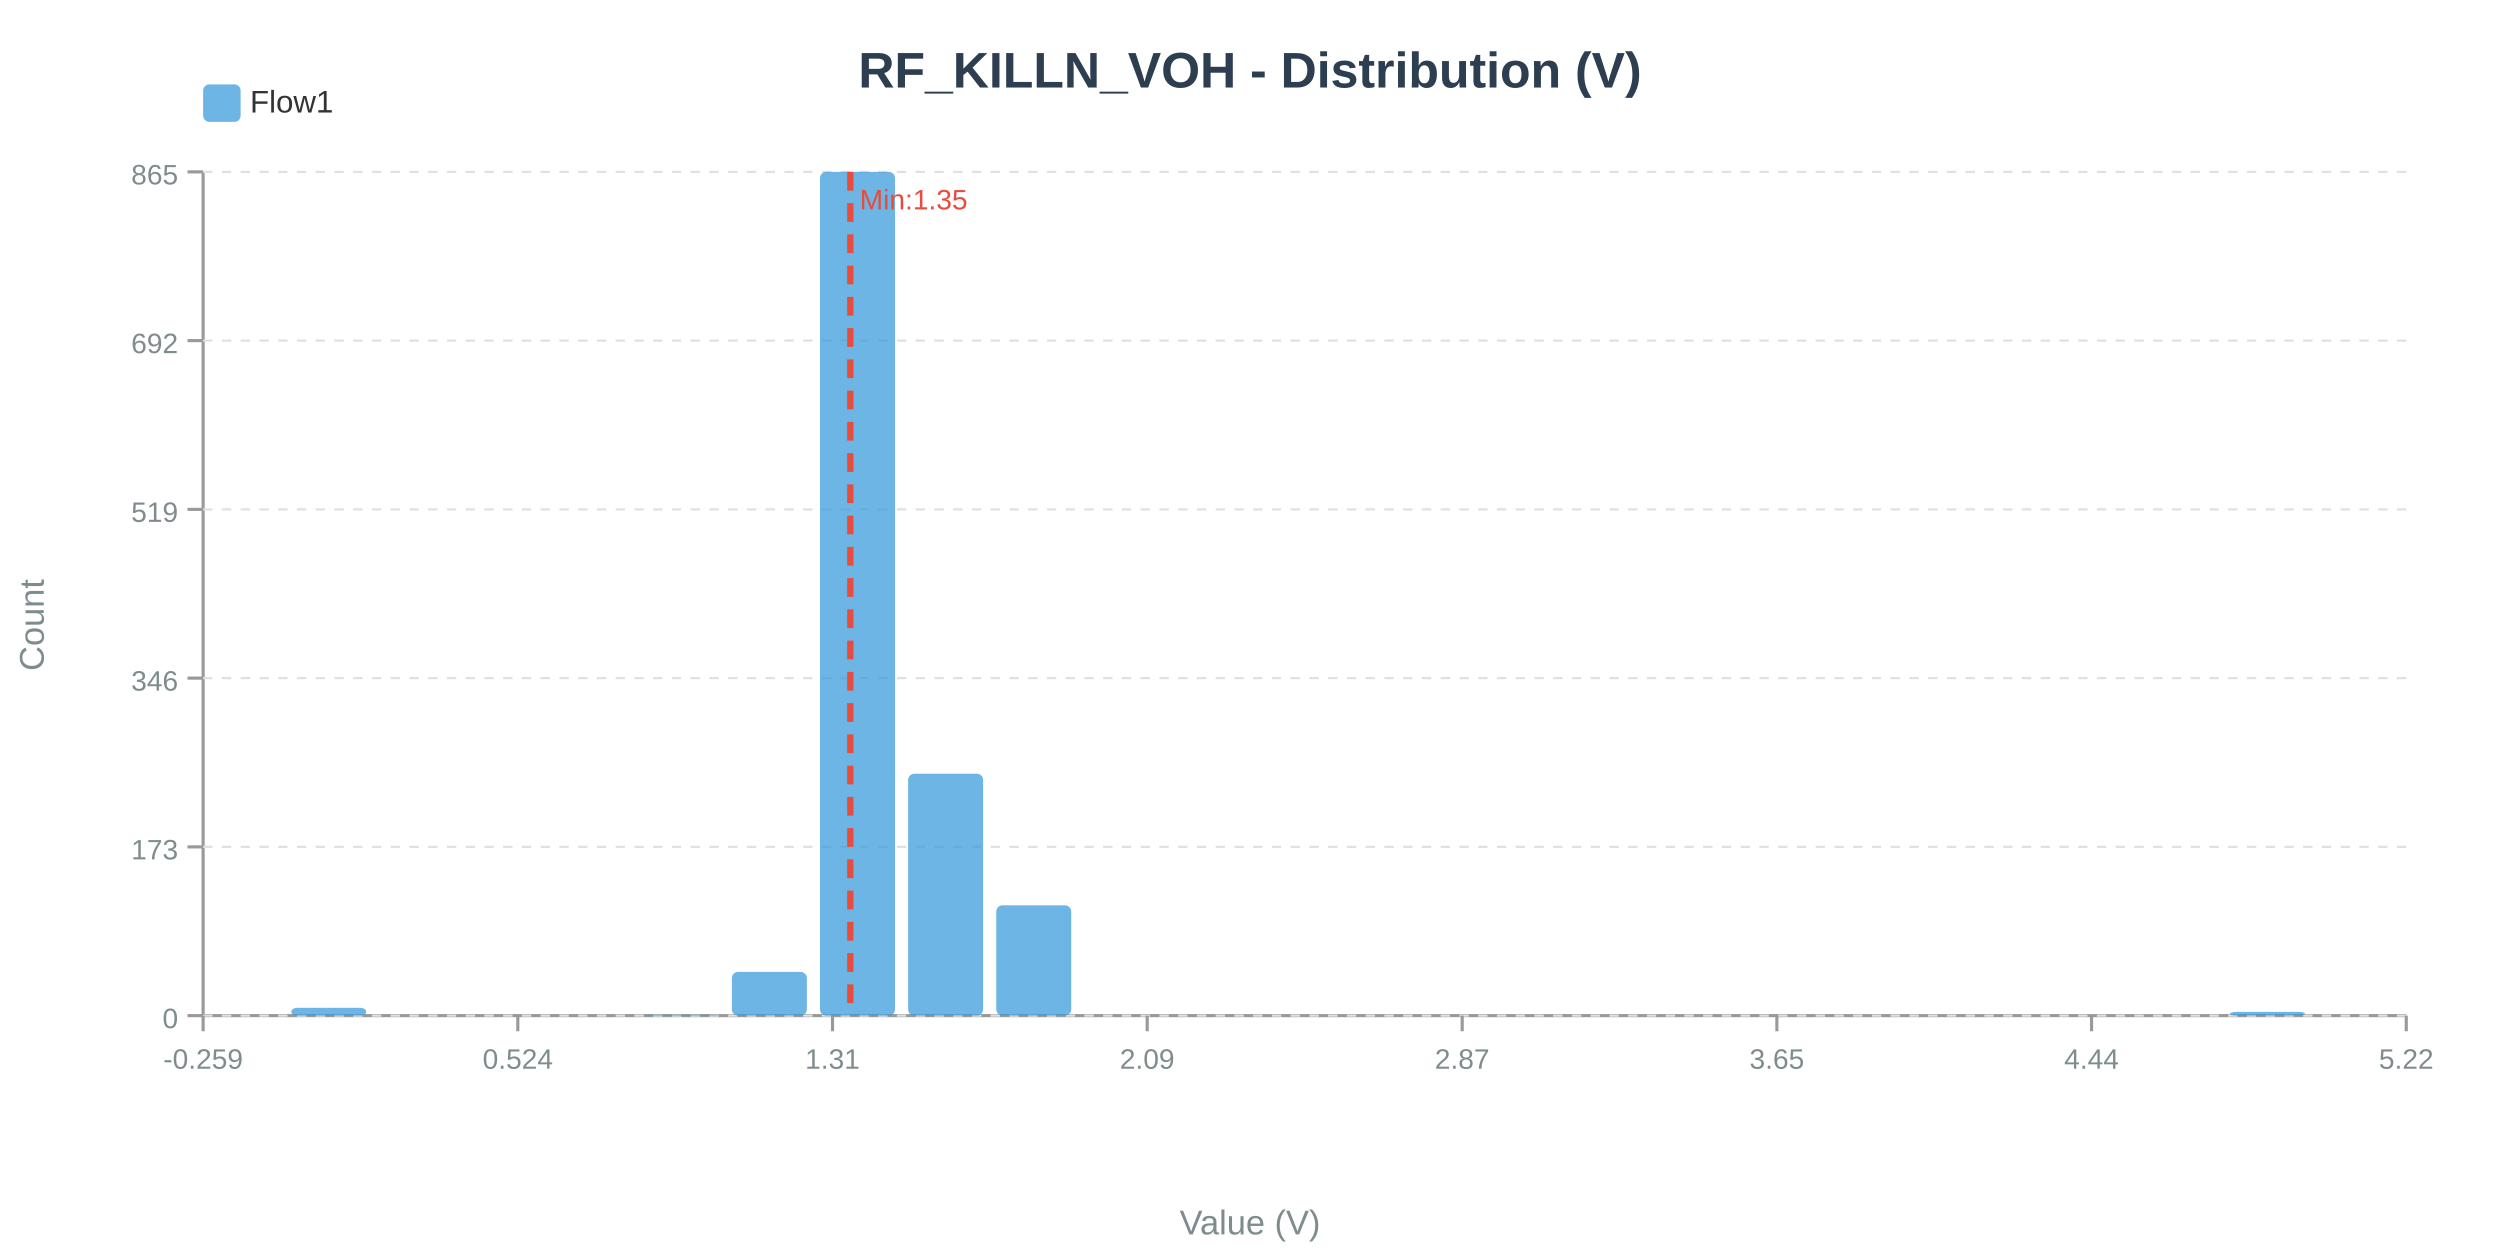
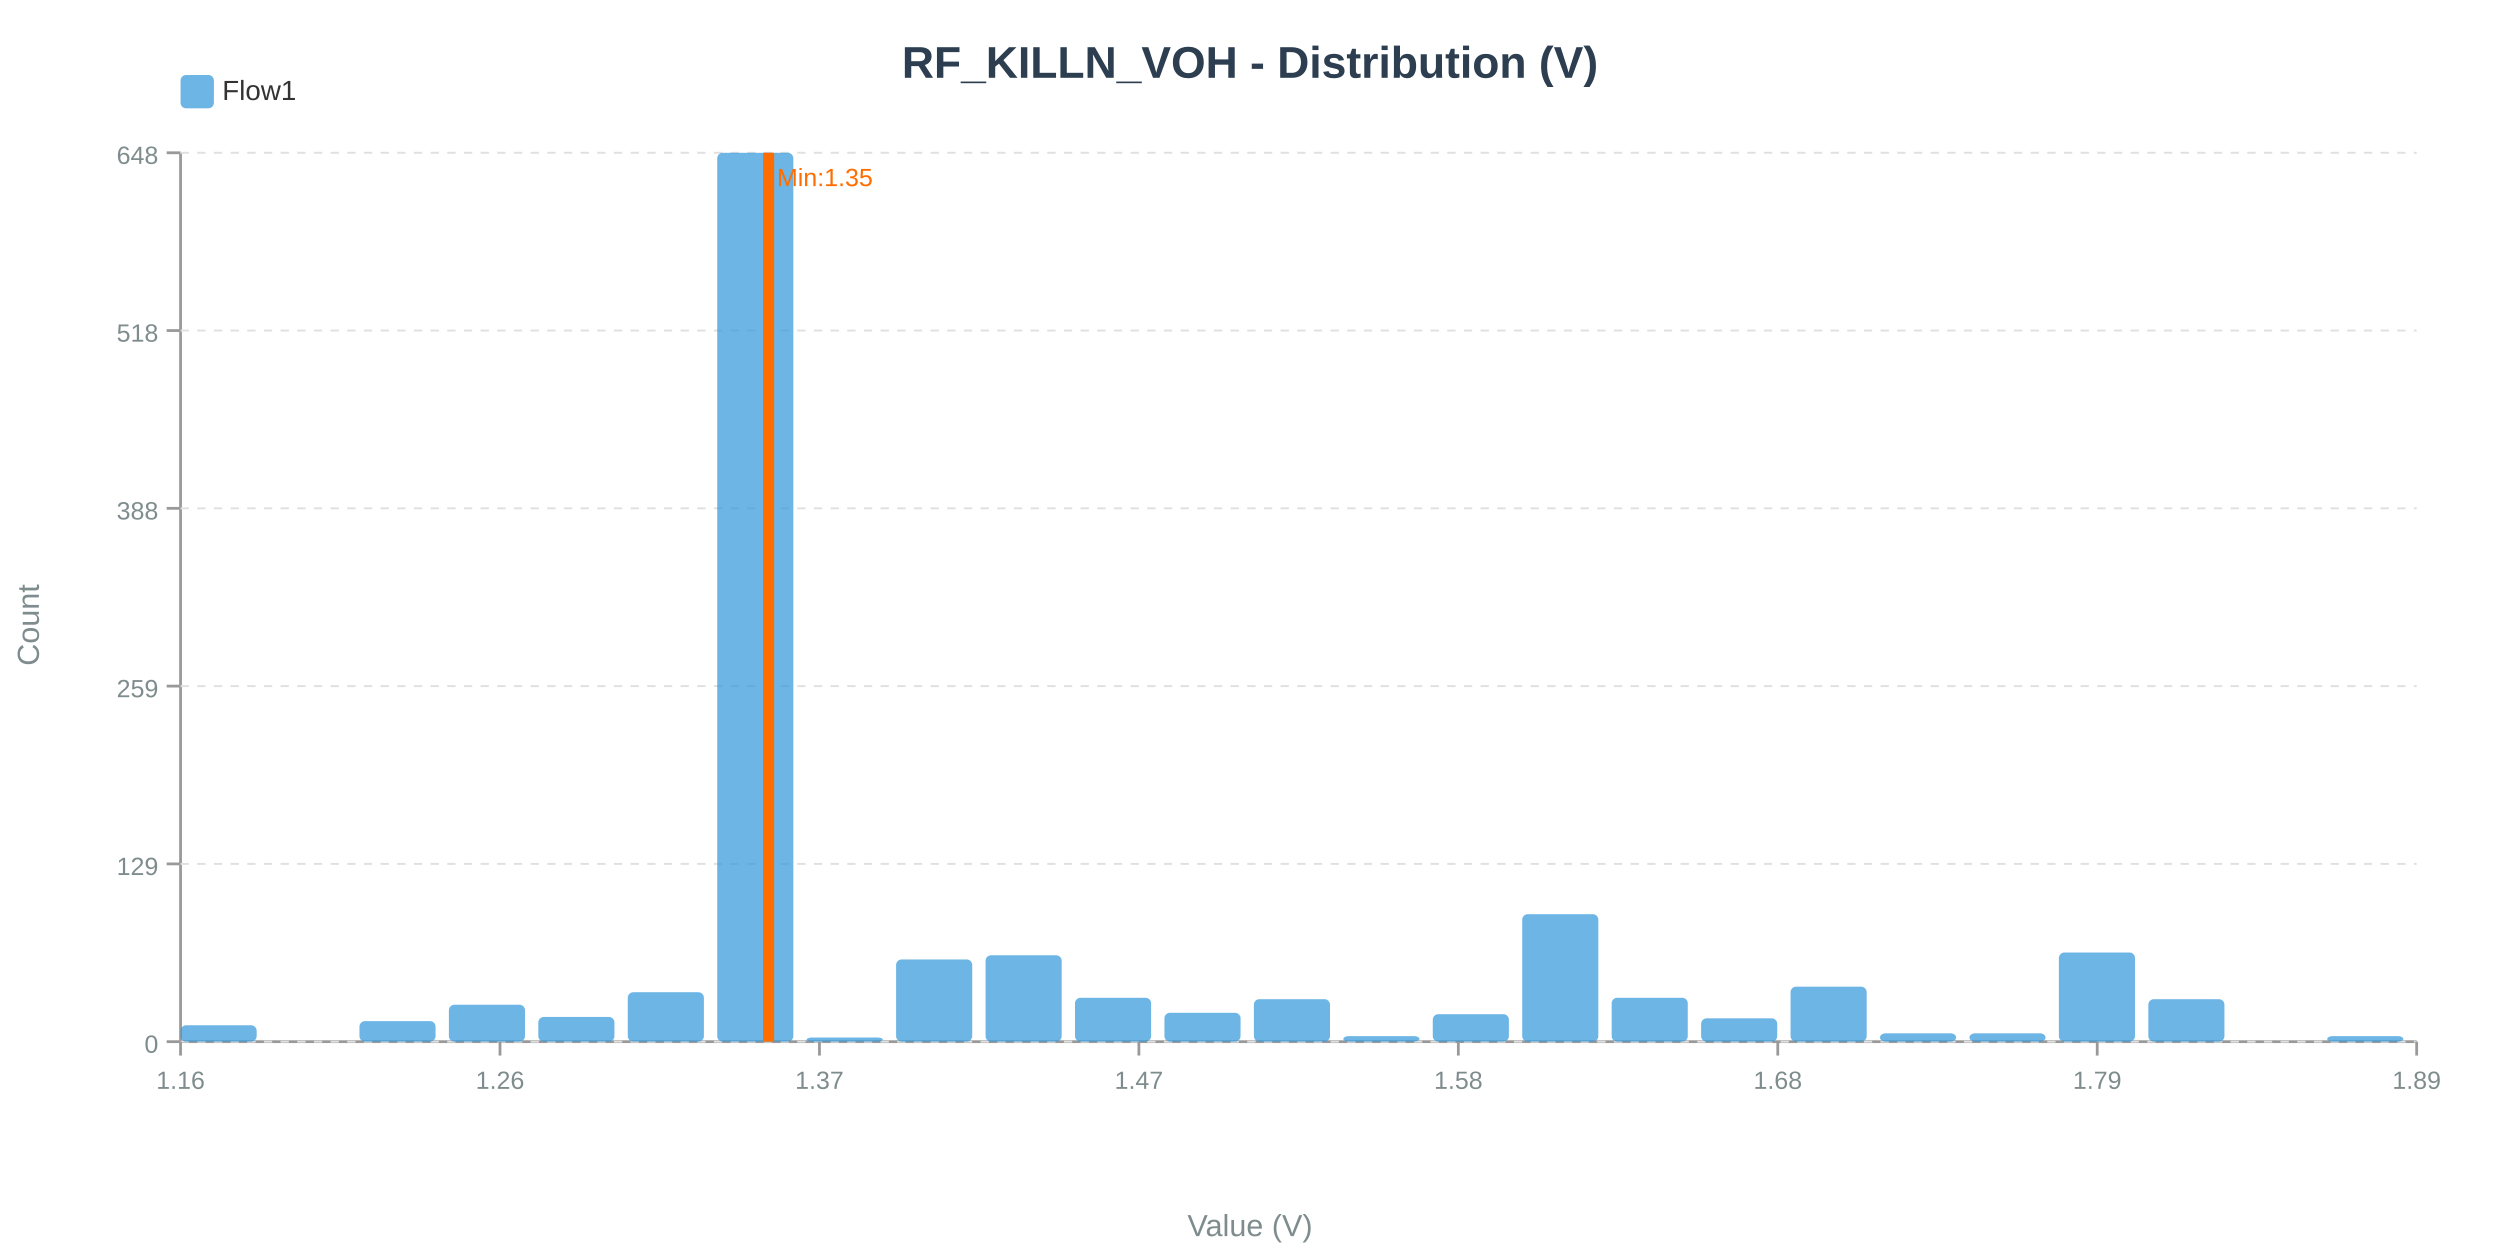
- <svg xmlns="http://www.w3.org/2000/svg" width="800" height="400" viewBox="0 0 800 400">
-   <rect width="800" height="400" fill="#ffffff" />
-   <text x="400.0" y="28.0" font-size="16" font-weight="bold" text-anchor="middle" fill="#2c3e50" font-family="Arial,sans-serif">RF_KILLN_VOH - Distribution (V)</text>
-   <line x1="65.0" y1="325.0" x2="770.0" y2="325.0" stroke="#999" stroke-width="1" />
-   <line x1="65.0" y1="55.0" x2="65.0" y2="325.0" stroke="#999" stroke-width="1" />
-   <line x1="60.0" y1="325.0" x2="65.0" y2="325.0" stroke="#999" stroke-width="1" />
-   <line x1="65.0" y1="325.0" x2="770.0" y2="325.0" stroke="#e0e0e0" stroke-width="0.7" stroke-dasharray="3,3" />
-   <text x="57.0" y="329.0" font-size="9" font-weight="normal" text-anchor="end" fill="#7f8c8d" font-family="Arial,sans-serif">0</text>
-   <line x1="60.0" y1="271.0" x2="65.0" y2="271.0" stroke="#999" stroke-width="1" />
-   <line x1="65.0" y1="271.0" x2="770.0" y2="271.0" stroke="#e0e0e0" stroke-width="0.7" stroke-dasharray="3,3" />
-   <text x="57.0" y="275.0" font-size="9" font-weight="normal" text-anchor="end" fill="#7f8c8d" font-family="Arial,sans-serif">173</text>
-   <line x1="60.0" y1="217.0" x2="65.0" y2="217.0" stroke="#999" stroke-width="1" />
-   <line x1="65.0" y1="217.0" x2="770.0" y2="217.0" stroke="#e0e0e0" stroke-width="0.7" stroke-dasharray="3,3" />
-   <text x="57.0" y="221.0" font-size="9" font-weight="normal" text-anchor="end" fill="#7f8c8d" font-family="Arial,sans-serif">346</text>
-   <line x1="60.0" y1="163.0" x2="65.0" y2="163.0" stroke="#999" stroke-width="1" />
-   <line x1="65.0" y1="163.0" x2="770.0" y2="163.0" stroke="#e0e0e0" stroke-width="0.7" stroke-dasharray="3,3" />
-   <text x="57.0" y="167.0" font-size="9" font-weight="normal" text-anchor="end" fill="#7f8c8d" font-family="Arial,sans-serif">519</text>
-   <line x1="60.0" y1="109.0" x2="65.0" y2="109.0" stroke="#999" stroke-width="1" />
-   <line x1="65.0" y1="109.0" x2="770.0" y2="109.0" stroke="#e0e0e0" stroke-width="0.7" stroke-dasharray="3,3" />
-   <text x="57.0" y="113.0" font-size="9" font-weight="normal" text-anchor="end" fill="#7f8c8d" font-family="Arial,sans-serif">692</text>
+ <svg xmlns="http://www.w3.org/2000/svg" width="900" height="450" viewBox="0 0 900 450">
+   <rect width="900" height="450" fill="#ffffff" />
+   <text x="450.0" y="28.0" font-size="16" font-weight="bold" text-anchor="middle" fill="#2c3e50" font-family="Arial,sans-serif">RF_KILLN_VOH - Distribution (V)</text>
+   <line x1="65.0" y1="375.0" x2="870.0" y2="375.0" stroke="#999" stroke-width="1" />
+   <line x1="65.0" y1="55.0" x2="65.0" y2="375.0" stroke="#999" stroke-width="1" />
+   <line x1="60.0" y1="375.0" x2="65.0" y2="375.0" stroke="#999" stroke-width="1" />
+   <line x1="65.0" y1="375.0" x2="870.0" y2="375.0" stroke="#e0e0e0" stroke-width="0.7" stroke-dasharray="3,3" />
+   <text x="57.0" y="379.0" font-size="9" font-weight="normal" text-anchor="end" fill="#7f8c8d" font-family="Arial,sans-serif">0</text>
+   <line x1="60.0" y1="311.0" x2="65.0" y2="311.0" stroke="#999" stroke-width="1" />
+   <line x1="65.0" y1="311.0" x2="870.0" y2="311.0" stroke="#e0e0e0" stroke-width="0.7" stroke-dasharray="3,3" />
+   <text x="57.0" y="315.0" font-size="9" font-weight="normal" text-anchor="end" fill="#7f8c8d" font-family="Arial,sans-serif">129</text>
+   <line x1="60.0" y1="247.0" x2="65.0" y2="247.0" stroke="#999" stroke-width="1" />
+   <line x1="65.0" y1="247.0" x2="870.0" y2="247.0" stroke="#e0e0e0" stroke-width="0.7" stroke-dasharray="3,3" />
+   <text x="57.0" y="251.0" font-size="9" font-weight="normal" text-anchor="end" fill="#7f8c8d" font-family="Arial,sans-serif">259</text>
+   <line x1="60.0" y1="183.0" x2="65.0" y2="183.0" stroke="#999" stroke-width="1" />
+   <line x1="65.0" y1="183.0" x2="870.0" y2="183.0" stroke="#e0e0e0" stroke-width="0.7" stroke-dasharray="3,3" />
+   <text x="57.0" y="187.0" font-size="9" font-weight="normal" text-anchor="end" fill="#7f8c8d" font-family="Arial,sans-serif">388</text>
+   <line x1="60.0" y1="119.0" x2="65.0" y2="119.0" stroke="#999" stroke-width="1" />
+   <line x1="65.0" y1="119.0" x2="870.0" y2="119.0" stroke="#e0e0e0" stroke-width="0.7" stroke-dasharray="3,3" />
+   <text x="57.0" y="123.0" font-size="9" font-weight="normal" text-anchor="end" fill="#7f8c8d" font-family="Arial,sans-serif">518</text>
  <line x1="60.0" y1="55.0" x2="65.0" y2="55.0" stroke="#999" stroke-width="1" />
-   <line x1="65.0" y1="55.0" x2="770.0" y2="55.0" stroke="#e0e0e0" stroke-width="0.7" stroke-dasharray="3,3" />
-   <text x="57.0" y="59.0" font-size="9" font-weight="normal" text-anchor="end" fill="#7f8c8d" font-family="Arial,sans-serif">865</text>
-   <line x1="65.0" y1="325.0" x2="65.0" y2="330.0" stroke="#999" stroke-width="1" />
-   <text x="65.0" y="342.0" font-size="9" font-weight="normal" text-anchor="middle" fill="#7f8c8d" font-family="Arial,sans-serif">-0.259</text>
-   <line x1="165.7" y1="325.0" x2="165.7" y2="330.0" stroke="#999" stroke-width="1" />
-   <text x="165.7" y="342.0" font-size="9" font-weight="normal" text-anchor="middle" fill="#7f8c8d" font-family="Arial,sans-serif">0.524</text>
-   <line x1="266.4" y1="325.0" x2="266.4" y2="330.0" stroke="#999" stroke-width="1" />
-   <text x="266.4" y="342.0" font-size="9" font-weight="normal" text-anchor="middle" fill="#7f8c8d" font-family="Arial,sans-serif">1.31</text>
-   <line x1="367.1" y1="325.0" x2="367.1" y2="330.0" stroke="#999" stroke-width="1" />
-   <text x="367.1" y="342.0" font-size="9" font-weight="normal" text-anchor="middle" fill="#7f8c8d" font-family="Arial,sans-serif">2.09</text>
-   <line x1="467.9" y1="325.0" x2="467.9" y2="330.0" stroke="#999" stroke-width="1" />
-   <text x="467.9" y="342.0" font-size="9" font-weight="normal" text-anchor="middle" fill="#7f8c8d" font-family="Arial,sans-serif">2.87</text>
-   <line x1="568.6" y1="325.0" x2="568.6" y2="330.0" stroke="#999" stroke-width="1" />
-   <text x="568.6" y="342.0" font-size="9" font-weight="normal" text-anchor="middle" fill="#7f8c8d" font-family="Arial,sans-serif">3.65</text>
-   <line x1="669.3" y1="325.0" x2="669.3" y2="330.0" stroke="#999" stroke-width="1" />
-   <text x="669.3" y="342.0" font-size="9" font-weight="normal" text-anchor="middle" fill="#7f8c8d" font-family="Arial,sans-serif">4.44</text>
-   <line x1="770.0" y1="325.0" x2="770.0" y2="330.0" stroke="#999" stroke-width="1" />
-   <text x="770.0" y="342.0" font-size="9" font-weight="normal" text-anchor="middle" fill="#7f8c8d" font-family="Arial,sans-serif">5.22</text>
-   <text x="400.0" y="395.0" font-size="11" font-weight="normal" text-anchor="middle" fill="#7f8c8d" font-family="Arial,sans-serif">Value (V)</text>
-   <text x="14.0" y="200.0" font-size="11" font-weight="normal" text-anchor="middle" fill="#7f8c8d" font-family="Arial,sans-serif" transform="rotate(-90,14,200.0)">Count</text>
-   <rect x="93.2" y="322.5" width="24.0" height="2.5" fill="#3498db" stroke="none" stroke-width="1" opacity="0.72" rx="2" />
-   <rect x="206.0" y="324.7" width="24.0" height="0.3" fill="#3498db" stroke="none" stroke-width="1" opacity="0.72" rx="2" />
-   <rect x="234.2" y="311.0" width="24.0" height="14.0" fill="#3498db" stroke="none" stroke-width="1" opacity="0.72" rx="2" />
-   <rect x="262.4" y="55.0" width="24.0" height="270.0" fill="#3498db" stroke="none" stroke-width="1" opacity="0.72" rx="2" />
-   <rect x="290.6" y="247.6" width="24.0" height="77.4" fill="#3498db" stroke="none" stroke-width="1" opacity="0.72" rx="2" />
-   <rect x="318.8" y="289.7" width="24.0" height="35.3" fill="#3498db" stroke="none" stroke-width="1" opacity="0.72" rx="2" />
-   <rect x="713.6" y="323.8" width="24.0" height="1.2" fill="#3498db" stroke="none" stroke-width="1" opacity="0.72" rx="2" />
+   <line x1="65.0" y1="55.0" x2="870.0" y2="55.0" stroke="#e0e0e0" stroke-width="0.7" stroke-dasharray="3,3" />
+   <text x="57.0" y="59.0" font-size="9" font-weight="normal" text-anchor="end" fill="#7f8c8d" font-family="Arial,sans-serif">648</text>
+   <line x1="65.0" y1="375.0" x2="65.0" y2="380.0" stroke="#999" stroke-width="1" />
+   <text x="65.0" y="392.0" font-size="9" font-weight="normal" text-anchor="middle" fill="#7f8c8d" font-family="Arial,sans-serif">1.16</text>
+   <line x1="180.0" y1="375.0" x2="180.0" y2="380.0" stroke="#999" stroke-width="1" />
+   <text x="180.0" y="392.0" font-size="9" font-weight="normal" text-anchor="middle" fill="#7f8c8d" font-family="Arial,sans-serif">1.26</text>
+   <line x1="295.0" y1="375.0" x2="295.0" y2="380.0" stroke="#999" stroke-width="1" />
+   <text x="295.0" y="392.0" font-size="9" font-weight="normal" text-anchor="middle" fill="#7f8c8d" font-family="Arial,sans-serif">1.37</text>
+   <line x1="410.0" y1="375.0" x2="410.0" y2="380.0" stroke="#999" stroke-width="1" />
+   <text x="410.0" y="392.0" font-size="9" font-weight="normal" text-anchor="middle" fill="#7f8c8d" font-family="Arial,sans-serif">1.47</text>
+   <line x1="525.0" y1="375.0" x2="525.0" y2="380.0" stroke="#999" stroke-width="1" />
+   <text x="525.0" y="392.0" font-size="9" font-weight="normal" text-anchor="middle" fill="#7f8c8d" font-family="Arial,sans-serif">1.58</text>
+   <line x1="640.0" y1="375.0" x2="640.0" y2="380.0" stroke="#999" stroke-width="1" />
+   <text x="640.0" y="392.0" font-size="9" font-weight="normal" text-anchor="middle" fill="#7f8c8d" font-family="Arial,sans-serif">1.68</text>
+   <line x1="755.0" y1="375.0" x2="755.0" y2="380.0" stroke="#999" stroke-width="1" />
+   <text x="755.0" y="392.0" font-size="9" font-weight="normal" text-anchor="middle" fill="#7f8c8d" font-family="Arial,sans-serif">1.79</text>
+   <line x1="870.0" y1="375.0" x2="870.0" y2="380.0" stroke="#999" stroke-width="1" />
+   <text x="870.0" y="392.0" font-size="9" font-weight="normal" text-anchor="middle" fill="#7f8c8d" font-family="Arial,sans-serif">1.89</text>
+   <text x="450.0" y="445.0" font-size="11" font-weight="normal" text-anchor="middle" fill="#7f8c8d" font-family="Arial,sans-serif">Value (V)</text>
+   <text x="14.0" y="225.0" font-size="11" font-weight="normal" text-anchor="middle" fill="#7f8c8d" font-family="Arial,sans-serif" transform="rotate(-90,14,225.0)">Count</text>
+   <rect x="65.0" y="369.1" width="27.4" height="5.9" fill="#3498db" stroke="none" stroke-width="1" opacity="0.72" rx="2" />
+   <rect x="129.4" y="367.6" width="27.4" height="7.4" fill="#3498db" stroke="none" stroke-width="1" opacity="0.72" rx="2" />
+   <rect x="161.6" y="361.7" width="27.4" height="13.3" fill="#3498db" stroke="none" stroke-width="1" opacity="0.72" rx="2" />
+   <rect x="193.8" y="366.1" width="27.4" height="8.9" fill="#3498db" stroke="none" stroke-width="1" opacity="0.72" rx="2" />
+   <rect x="226.0" y="357.2" width="27.4" height="17.8" fill="#3498db" stroke="none" stroke-width="1" opacity="0.72" rx="2" />
+   <rect x="258.2" y="55.0" width="27.4" height="320.0" fill="#3498db" stroke="none" stroke-width="1" opacity="0.72" rx="2" />
+   <rect x="290.4" y="373.5" width="27.4" height="1.5" fill="#3498db" stroke="none" stroke-width="1" opacity="0.72" rx="2" />
+   <rect x="322.6" y="345.4" width="27.4" height="29.6" fill="#3498db" stroke="none" stroke-width="1" opacity="0.72" rx="2" />
+   <rect x="354.8" y="343.9" width="27.4" height="31.1" fill="#3498db" stroke="none" stroke-width="1" opacity="0.72" rx="2" />
+   <rect x="387.0" y="359.2" width="27.4" height="15.8" fill="#3498db" stroke="none" stroke-width="1" opacity="0.72" rx="2" />
+   <rect x="419.2" y="364.6" width="27.4" height="10.4" fill="#3498db" stroke="none" stroke-width="1" opacity="0.72" rx="2" />
+   <rect x="451.4" y="359.7" width="27.4" height="15.3" fill="#3498db" stroke="none" stroke-width="1" opacity="0.72" rx="2" />
+   <rect x="483.6" y="373.0" width="27.4" height="2.0" fill="#3498db" stroke="none" stroke-width="1" opacity="0.72" rx="2" />
+   <rect x="515.8" y="365.1" width="27.4" height="9.9" fill="#3498db" stroke="none" stroke-width="1" opacity="0.72" rx="2" />
+   <rect x="548.0" y="329.1" width="27.4" height="45.9" fill="#3498db" stroke="none" stroke-width="1" opacity="0.72" rx="2" />
+   <rect x="580.2" y="359.2" width="27.4" height="15.8" fill="#3498db" stroke="none" stroke-width="1" opacity="0.72" rx="2" />
+   <rect x="612.4" y="366.6" width="27.4" height="8.4" fill="#3498db" stroke="none" stroke-width="1" opacity="0.72" rx="2" />
+   <rect x="644.6" y="355.2" width="27.4" height="19.8" fill="#3498db" stroke="none" stroke-width="1" opacity="0.72" rx="2" />
+   <rect x="676.8" y="372.0" width="27.4" height="3.0" fill="#3498db" stroke="none" stroke-width="1" opacity="0.72" rx="2" />
+   <rect x="709.0" y="372.0" width="27.4" height="3.0" fill="#3498db" stroke="none" stroke-width="1" opacity="0.72" rx="2" />
+   <rect x="741.2" y="342.9" width="27.4" height="32.1" fill="#3498db" stroke="none" stroke-width="1" opacity="0.72" rx="2" />
+   <rect x="773.4" y="359.7" width="27.4" height="15.3" fill="#3498db" stroke="none" stroke-width="1" opacity="0.72" rx="2" />
+   <rect x="837.8" y="373.0" width="27.4" height="2.0" fill="#3498db" stroke="none" stroke-width="1" opacity="0.72" rx="2" />
  <rect x="65.0" y="27.0" width="12.0" height="12.0" fill="#3498db" stroke="none" stroke-width="1" opacity="0.72" rx="2" />
  <text x="80.0" y="36.0" font-size="10" font-weight="normal" text-anchor="start" fill="#333" font-family="Arial,sans-serif">Flow1</text>
-   <line x1="272.1" y1="55.0" x2="272.1" y2="325.0" stroke="#e74c3c" stroke-width="2" stroke-dasharray="6,4" />
-   <text x="275.1" y="67.0" font-size="9" font-weight="normal" text-anchor="start" fill="#e74c3c" font-family="Arial,sans-serif">Min:1.35</text>
+   <g class="spec-el">
+     <line x1="276.7" y1="55.0" x2="276.7" y2="375.0" stroke="#ff6d00" stroke-width="4" />
+     <text x="279.7" y="67.0" font-size="9" font-weight="normal" text-anchor="start" fill="#ff6d00" font-family="Arial,sans-serif">Min:1.35</text>
+   </g>
</svg>
